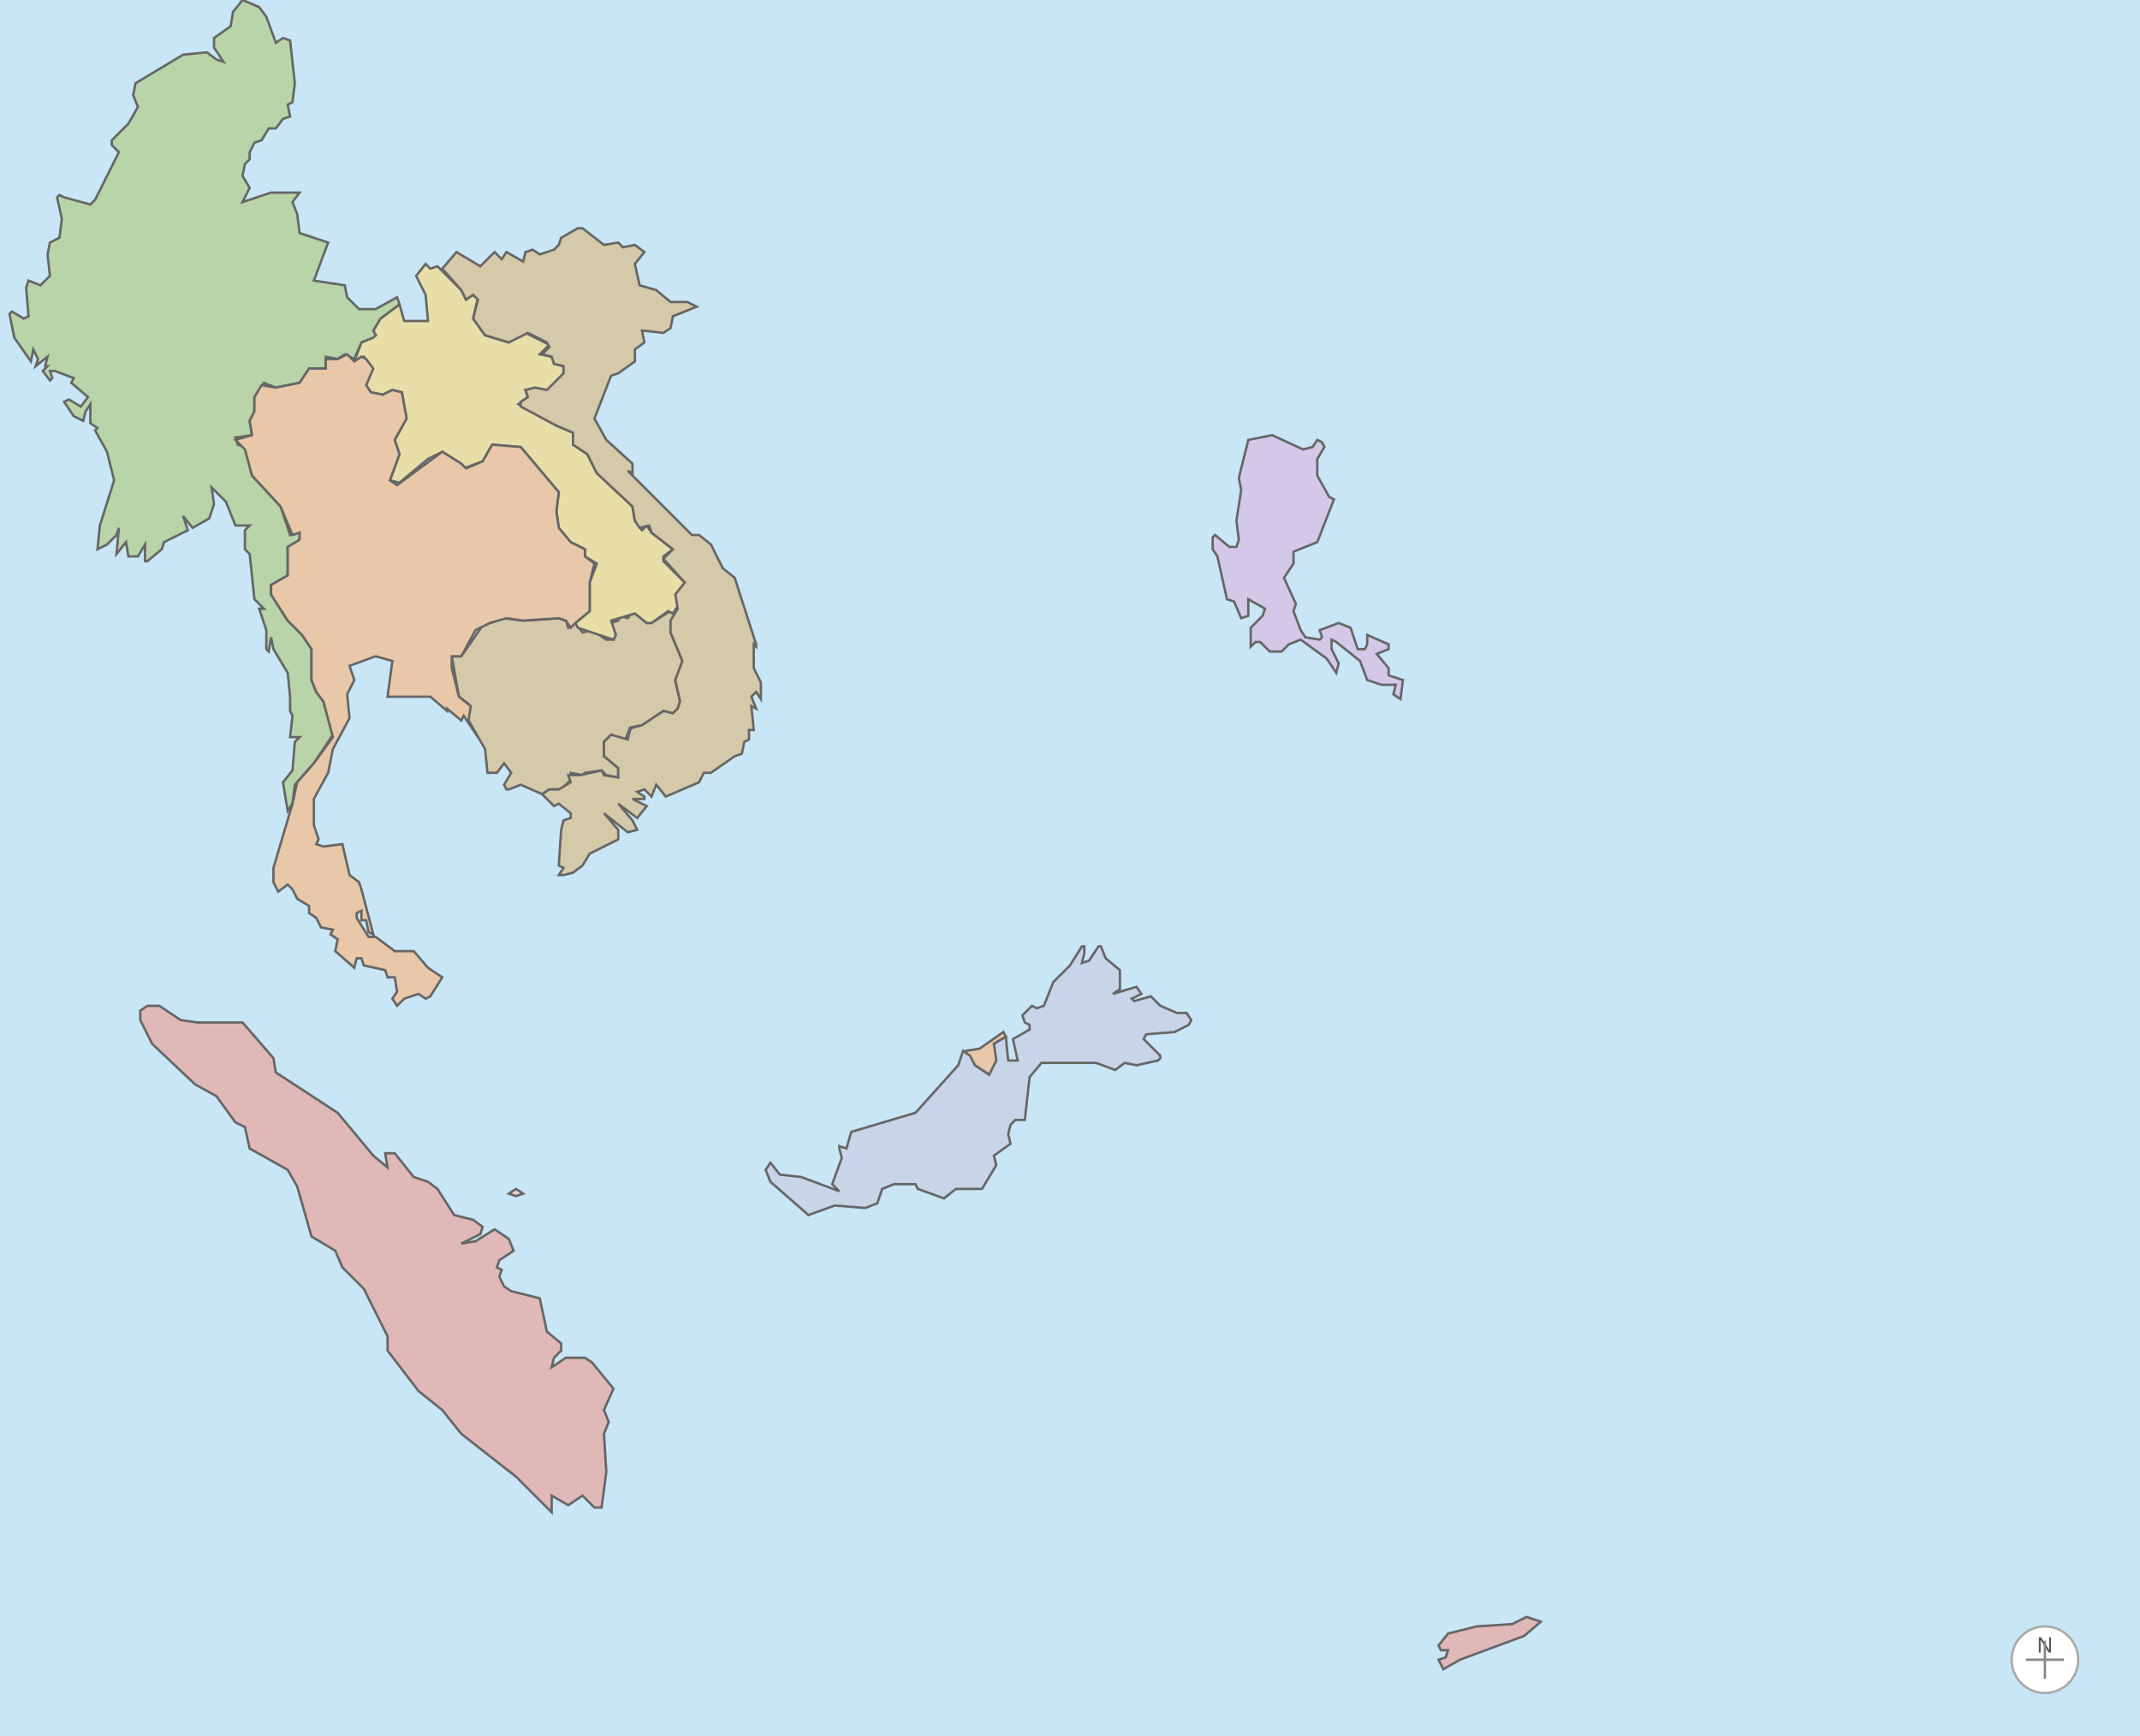
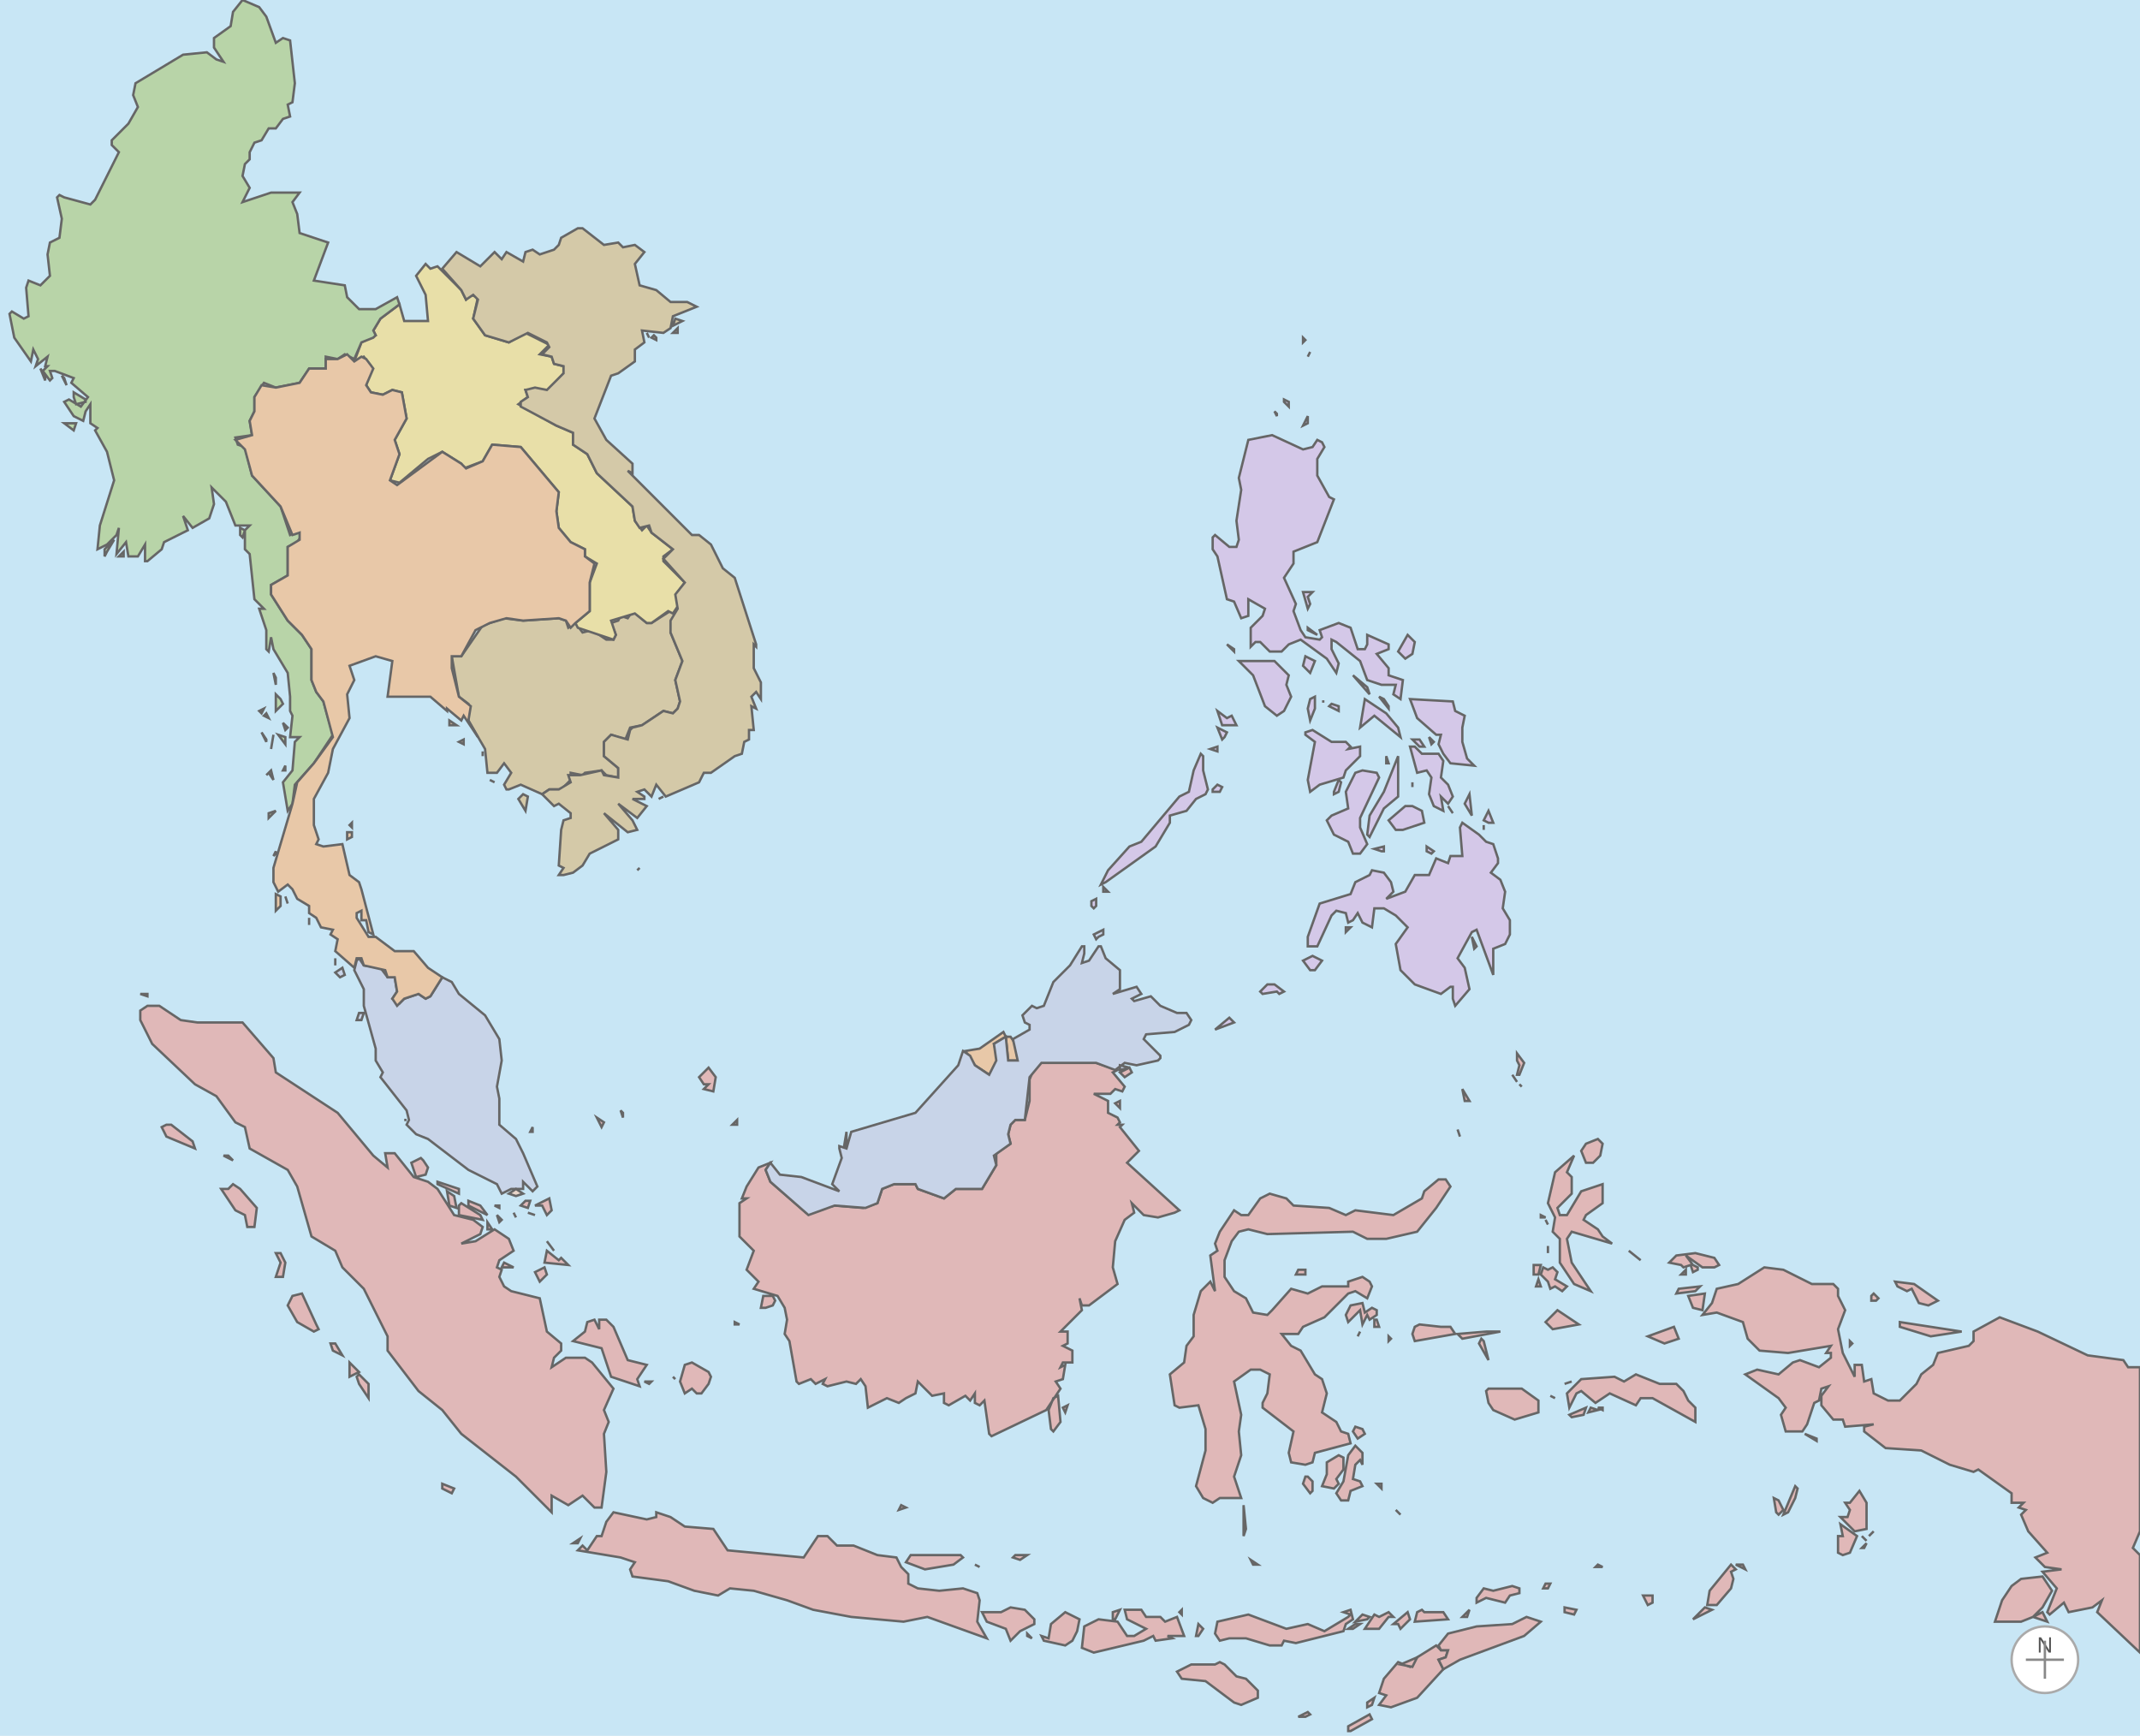
<svg xmlns="http://www.w3.org/2000/svg" viewBox="0 0 900 730">
  <rect width="900" height="730" fill="#c8e6f5" />
-   <path id="brunei" d="M 423,436 L 418,439 L 420,446 L 416,452 L 410,448 L 406,442 L 412,441 L 422,434 L 423,436 Z" fill="#e8c8a8" stroke="#666" stroke-width="1" />
-   <path id="indonesia" d="M 83,430 L 102,430 L 115,445 L 116,451 L 142,468 L 157,486 L 163,491 L 162,485 L 166,485 L 174,495 L 180,497 L 184,500 L 191,511 L 199,513 L 203,516 L 202,519 L 194,523 L 200,522 L 208,517 L 214,521 L 216,526 L 210,530 L 209,533 L 211,534 L 210,537 L 212,541 L 215,543 L 227,546 L 230,560 L 236,565 L 236,568 L 233,571 L 232,575 L 238,571 L 246,571 L 249,573 L 258,584 L 254,593 L 256,598 L 254,603 L 255,619 L 253,634 L 250,634 L 245,629 L 239,633 L 232,629 L 232,636 L 217,621 L 194,603 L 186,593 L 176,585 L 163,568 L 163,562 L 153,542 L 144,533 L 141,526 L 131,520 L 125,499 L 121,492 L 105,483 L 103,474 L 99,472 L 91,461 L 82,456 L 64,439 L 59,429 L 59,425 L 62,423 L 67,423 L 76,429 L 83,430 Z" fill="#e0b8b8" stroke="#666" stroke-width="1" />
-   <path id="cambodia" d="M 228,334 L 219,330 L 214,332 L 213,332 L 212,330 L 215,325 L 212,321 L 209,325 L 205,325 L 204,315 L 197,303 L 197,296 L 193,293 L 190,276 L 194,276 L 203,263 L 212,260 L 220,261 L 235,260 L 238,261 L 239,264 L 242,262 L 245,266 L 249,265 L 255,269 L 258,269 L 259,267 L 257,262 L 260,261 L 261,259 L 264,260 L 266,257 L 272,262 L 274,262 L 285,255 L 282,266 L 287,278 L 284,286 L 286,295 L 285,298 L 283,300 L 279,299 L 270,305 L 265,306 L 263,311 L 257,309 L 254,312 L 254,318 L 260,323 L 260,327 L 255,326 L 253,324 L 246,325 L 245,326 L 240,325 L 240,328 L 236,332 L 231,332 L 228,334 Z" fill="#d4c9a8" stroke="#666" stroke-width="1" />
+   <path id="brunei" d="M 423,436 L 425,436 L 427,439 L 428,446 L 424,446 L 423,436 Z M 423,436 L 418,439 L 420,446 L 416,452 L 410,448 L 406,442 L 412,441 L 422,434 L 423,436 Z" fill="#e8c8a8" stroke="#666" stroke-width="1" />
+   <path id="indonesia" d="M 568,728 L 567,728 L 567,726 L 576,721 L 577,723 L 568,728 Z M 549,722 L 546,722 L 550,720 L 551,721 L 549,722 Z M 577,717 L 575,718 L 575,716 L 578,714 L 577,717 Z M 515,700 L 520,705 L 524,706 L 529,711 L 529,714 L 522,717 L 519,716 L 507,707 L 497,706 L 495,703 L 501,700 L 511,700 L 513,699 L 515,700 Z M 607,702 L 596,714 L 585,718 L 580,717 L 583,713 L 580,712 L 582,706 L 588,699 L 593,701 L 596,697 L 604,692 L 606,694 L 609,694 L 608,697 L 605,698 L 607,702 Z M 434,689 L 432,688 L 432,687 L 434,689 Z M 569,685 L 567,685 L 570,683 L 572,683 L 569,685 Z M 504,688 L 503,688 L 504,683 L 506,685 L 504,688 Z M 575,681 L 570,682 L 573,679 L 576,680 L 575,681 Z M 453,686 L 451,690 L 448,692 L 439,690 L 438,688 L 441,689 L 442,683 L 448,678 L 454,681 L 453,686 Z M 593,681 L 589,685 L 588,683 L 586,683 L 592,678 L 593,681 Z M 586,680 L 584,680 L 580,685 L 574,685 L 578,679 L 580,680 L 584,678 L 586,680 Z M 861,682 L 855,680 L 859,678 L 861,682 Z M 469,681 L 468,681 L 468,678 L 471,677 L 469,681 Z M 497,679 L 496,678 L 497,677 L 497,679 Z M 598,677 L 599,678 L 607,678 L 609,681 L 595,682 L 596,678 L 598,677 Z M 658,676 L 663,677 L 662,679 L 658,678 L 658,676 Z M 565,686 L 545,691 L 540,690 L 539,692 L 534,692 L 524,689 L 517,689 L 513,690 L 511,687 L 512,682 L 525,679 L 541,685 L 550,683 L 557,686 L 567,680 L 568,679 L 565,678 L 568,677 L 569,681 L 566,683 L 565,686 Z M 714,680 L 712,681 L 717,676 L 720,677 L 714,680 Z M 482,680 L 488,680 L 490,682 L 495,680 L 498,688 L 493,688 L 491,688 L 493,689 L 486,690 L 485,688 L 481,690 L 460,695 L 455,693 L 456,684 L 462,681 L 470,682 L 474,688 L 477,688 L 482,685 L 474,681 L 473,677 L 480,677 L 482,680 Z M 431,677 L 435,681 L 435,683 L 429,686 L 425,690 L 423,685 L 415,682 L 413,678 L 421,678 L 425,676 L 431,677 Z M 695,674 L 693,675 L 691,671 L 695,671 L 695,674 Z M 639,668 L 639,670 L 635,671 L 633,674 L 625,672 L 621,674 L 621,672 L 624,668 L 628,669 L 636,667 L 639,668 Z M 651,668 L 649,668 L 650,666 L 652,666 L 651,668 Z M 855,680 L 850,682 L 839,682 L 842,673 L 846,667 L 850,664 L 859,663 L 863,669 L 859,676 L 855,680 Z M 722,675 L 718,675 L 719,669 L 728,658 L 730,660 L 728,661 L 729,664 L 728,668 L 722,675 Z M 734,660 L 730,658 L 733,658 L 734,660 Z M 412,659 L 410,658 L 412,659 Z M 674,659 L 671,659 L 672,658 L 674,659 Z M 529,658 L 527,658 L 526,656 L 529,658 Z M 401,658 L 389,660 L 381,657 L 383,654 L 387,654 L 404,654 L 405,655 L 401,658 Z M 429,656 L 426,655 L 427,654 L 432,654 L 429,656 Z M 784,651 L 783,651 L 785,649 L 784,651 Z M 243,649 L 241,649 L 244,647 L 243,649 Z M 785,648 L 783,646 L 785,648 Z M 786,646 L 788,644 L 786,646 Z M 781,646 L 778,653 L 775,654 L 773,653 L 773,646 L 775,646 L 774,641 L 781,646 Z M 282,638 L 288,642 L 300,643 L 306,652 L 338,655 L 344,646 L 348,646 L 352,650 L 359,650 L 369,654 L 377,655 L 379,659 L 382,662 L 382,666 L 386,668 L 395,669 L 405,668 L 411,670 L 412,673 L 411,682 L 415,689 L 390,680 L 380,682 L 358,680 L 342,677 L 331,673 L 317,669 L 307,668 L 302,671 L 292,669 L 281,665 L 266,663 L 265,660 L 267,657 L 261,655 L 243,652 L 245,650 L 247,652 L 251,646 L 253,646 L 255,640 L 258,636 L 272,639 L 276,638 L 276,636 L 282,638 Z M 589,637 L 587,635 L 589,637 Z M 524,643 L 523,646 L 523,633 L 524,643 Z M 381,634 L 378,635 L 379,633 L 381,634 Z M 750,635 L 748,637 L 747,636 L 746,630 L 748,631 L 750,635 Z M 785,632 L 785,643 L 780,644 L 774,638 L 777,638 L 778,635 L 776,632 L 778,632 L 782,627 L 785,632 Z M 752,636 L 750,637 L 755,625 L 756,626 L 755,630 L 752,636 Z M 190,628 L 186,626 L 186,624 L 191,626 L 190,628 Z M 581,624 L 581,626 L 579,624 L 581,624 Z M 552,627 L 551,628 L 548,624 L 549,621 L 550,621 L 552,623 L 552,627 Z M 563,624 L 561,626 L 556,625 L 558,620 L 558,615 L 563,612 L 565,613 L 565,618 L 562,622 L 563,624 Z M 573,611 L 573,616 L 572,614 L 570,616 L 569,622 L 572,623 L 573,625 L 568,627 L 567,631 L 564,631 L 562,628 L 565,623 L 567,612 L 570,608 L 573,611 Z M 764,605 L 764,606 L 759,603 L 764,605 Z M 574,603 L 571,605 L 569,602 L 570,600 L 573,601 L 574,603 Z M 672,593 L 668,594 L 669,592 L 672,593 Z M 666,595 L 661,596 L 660,595 L 667,592 L 666,595 Z M 674,592 L 674,593 L 672,592 L 674,592 Z M 449,591 L 448,594 L 447,592 L 449,591 Z M 654,588 L 652,587 L 654,588 Z M 446,598 L 443,602 L 442,601 L 441,593 L 443,588 L 445,587 L 446,598 Z M 640,584 L 647,589 L 647,594 L 637,597 L 628,593 L 626,590 L 625,585 L 626,584 L 640,584 Z M 661,581 L 658,582 L 661,581 Z M 273,582 L 271,581 L 274,581 L 273,582 Z M 284,580 L 283,579 L 284,580 Z M 693,580 L 698,582 L 705,582 L 708,585 L 710,589 L 713,592 L 713,598 L 695,588 L 690,588 L 688,591 L 677,586 L 671,590 L 665,585 L 663,586 L 660,592 L 659,586 L 665,580 L 679,579 L 683,581 L 688,578 L 693,580 Z M 155,586 L 155,588 L 151,582 L 150,579 L 151,578 L 155,582 L 155,586 Z M 298,582 L 295,586 L 293,586 L 291,584 L 288,586 L 286,581 L 288,574 L 291,573 L 298,577 L 299,579 L 298,582 Z M 151,577 L 147,579 L 147,573 L 151,577 Z M 778,566 L 778,564 L 779,565 L 778,566 Z M 144,570 L 140,568 L 139,565 L 141,565 L 144,570 Z M 626,572 L 622,565 L 623,563 L 624,564 L 626,572 Z M 585,563 L 584,564 L 584,562 L 585,563 Z M 625,560 L 631,560 L 615,563 L 613,561 L 625,560 Z M 572,560 L 571,562 L 572,560 Z M 704,558 L 706,563 L 700,565 L 693,562 L 704,558 Z M 606,558 L 610,558 L 612,561 L 595,564 L 594,561 L 595,558 L 597,557 L 606,558 Z M 799,556 L 825,560 L 812,562 L 799,558 L 799,556 Z M 311,557 L 309,557 L 309,556 L 311,557 Z M 258,558 L 264,572 L 272,574 L 268,580 L 269,583 L 257,579 L 253,567 L 241,564 L 246,560 L 247,556 L 250,555 L 252,559 L 252,555 L 255,555 L 258,558 Z M 580,558 L 578,558 L 578,555 L 579,555 L 580,558 Z M 664,557 L 653,559 L 650,556 L 655,551 L 664,557 Z M 573,548 L 574,552 L 577,550 L 579,551 L 579,553 L 576,555 L 575,553 L 573,557 L 572,551 L 567,556 L 566,553 L 568,549 L 573,548 Z M 325,549 L 322,550 L 320,550 L 321,545 L 325,545 L 326,547 L 325,549 Z M 789,547 L 787,547 L 787,545 L 788,544 L 790,546 L 789,547 Z M 132,560 L 125,556 L 121,549 L 123,545 L 127,544 L 133,557 L 134,559 L 132,560 Z M 716,551 L 712,550 L 710,545 L 717,544 L 716,551 Z M 715,541 L 713,543 L 705,544 L 706,542 L 715,541 Z M 797,539 L 805,540 L 815,547 L 811,549 L 807,548 L 804,542 L 802,543 L 798,541 L 797,539 Z M 648,541 L 646,541 L 647,538 L 648,541 Z M 709,536 L 707,536 L 709,534 L 709,536 Z M 549,534 L 549,536 L 545,536 L 546,534 L 549,534 Z M 900,575 L 900,644 L 897,651 L 900,654 L 900,695 L 882,678 L 884,673 L 880,676 L 870,678 L 868,674 L 862,679 L 861,678 L 865,668 L 859,661 L 867,660 L 860,659 L 856,655 L 861,653 L 853,644 L 850,637 L 852,635 L 849,634 L 851,632 L 846,632 L 846,628 L 832,618 L 830,619 L 820,616 L 808,610 L 793,609 L 784,602 L 784,600 L 788,599 L 776,600 L 775,597 L 771,597 L 766,591 L 766,587 L 769,583 L 766,584 L 765,589 L 763,590 L 760,599 L 758,602 L 751,602 L 749,595 L 751,592 L 748,588 L 734,578 L 739,576 L 748,578 L 754,573 L 757,572 L 765,575 L 770,571 L 770,569 L 768,569 L 770,566 L 752,569 L 740,568 L 735,563 L 733,556 L 722,552 L 716,553 L 720,548 L 722,542 L 731,540 L 742,533 L 750,534 L 762,540 L 771,540 L 773,542 L 773,545 L 776,551 L 773,559 L 775,569 L 780,579 L 780,574 L 783,574 L 784,581 L 787,580 L 788,586 L 794,589 L 799,589 L 806,582 L 808,578 L 813,574 L 815,569 L 828,566 L 830,564 L 830,560 L 841,554 L 857,560 L 878,570 L 893,572 L 895,575 L 900,575 Z M 229,533 L 230,536 L 227,539 L 225,535 L 229,533 Z M 653,533 L 655,535 L 654,538 L 659,541 L 657,543 L 654,541 L 652,542 L 651,539 L 648,536 L 649,533 L 651,534 L 653,533 Z M 647,536 L 645,536 L 645,532 L 648,532 L 647,536 Z M 216,533 L 211,533 L 212,531 L 216,533 Z M 713,527 L 721,529 L 723,532 L 721,533 L 716,533 L 709,528 L 712,532 L 714,533 L 714,534 L 712,535 L 711,532 L 708,533 L 707,532 L 702,531 L 705,528 L 713,527 Z M 119,537 L 116,537 L 118,531 L 116,527 L 118,527 L 120,531 L 119,537 Z M 235,530 L 236,529 L 239,532 L 229,531 L 230,526 L 235,530 Z M 690,530 L 685,526 L 690,530 Z M 651,527 L 651,524 L 651,527 Z M 233,526 L 230,522 L 233,526 Z M 207,517 L 205,517 L 205,514 L 207,517 Z M 651,515 L 650,513 L 651,515 Z M 650,512 L 648,512 L 648,511 L 650,512 Z M 210,514 L 209,511 L 211,513 L 210,514 Z M 217,512 L 216,510 L 217,512 Z M 225,511 L 222,510 L 225,511 Z M 203,513 L 193,511 L 193,507 L 194,506 L 202,511 L 203,513 Z M 210,507 L 210,508 L 208,507 L 210,507 Z M 205,511 L 197,507 L 197,505 L 202,507 L 205,511 Z M 221,505 L 223,505 L 222,508 L 219,507 L 221,505 Z M 231,504 L 232,509 L 230,511 L 228,507 L 225,507 L 231,504 Z M 192,508 L 189,507 L 188,501 L 191,503 L 192,508 Z M 101,500 L 108,508 L 107,516 L 104,516 L 103,511 L 99,509 L 93,500 L 96,500 L 98,498 L 101,500 Z M 193,500 L 193,502 L 184,498 L 184,497 L 193,500 Z M 604,508 L 596,518 L 583,521 L 575,521 L 569,518 L 533,519 L 525,517 L 521,518 L 518,522 L 515,530 L 515,537 L 519,543 L 524,546 L 527,552 L 533,553 L 535,551 L 543,542 L 550,544 L 556,541 L 567,541 L 567,539 L 573,537 L 576,539 L 577,541 L 575,546 L 570,543 L 567,544 L 557,554 L 548,558 L 546,561 L 539,561 L 543,566 L 547,568 L 553,578 L 556,580 L 558,586 L 556,594 L 562,598 L 564,602 L 567,603 L 568,607 L 553,611 L 552,615 L 549,616 L 543,615 L 542,611 L 544,602 L 531,592 L 531,590 L 533,586 L 534,578 L 530,576 L 526,576 L 519,581 L 522,595 L 521,602 L 522,612 L 519,621 L 522,630 L 513,630 L 510,632 L 506,630 L 503,625 L 507,610 L 507,601 L 504,591 L 496,592 L 494,591 L 492,578 L 498,573 L 499,566 L 502,562 L 502,553 L 505,543 L 509,539 L 511,543 L 509,528 L 512,526 L 511,523 L 513,518 L 519,509 L 522,511 L 525,511 L 530,504 L 534,502 L 541,504 L 544,507 L 559,508 L 566,511 L 570,509 L 586,511 L 598,504 L 599,501 L 605,496 L 608,496 L 610,499 L 604,508 Z M 178,488 L 180,491 L 179,494 L 175,495 L 173,489 L 177,487 L 178,488 Z M 656,511 L 659,511 L 665,501 L 674,498 L 674,506 L 667,511 L 666,513 L 672,517 L 674,520 L 678,523 L 661,518 L 659,521 L 661,531 L 669,543 L 662,540 L 656,531 L 656,521 L 653,518 L 654,512 L 651,506 L 654,493 L 662,486 L 659,493 L 661,495 L 661,502 L 655,508 L 656,511 Z M 98,488 L 94,486 L 96,486 L 98,488 Z M 670,489 L 667,489 L 665,484 L 667,481 L 672,479 L 674,481 L 673,486 L 670,489 Z M 614,478 L 613,475 L 614,478 Z M 82,483 L 70,478 L 68,474 L 70,473 L 72,473 L 81,480 L 82,483 Z M 310,473 L 308,473 L 310,471 L 310,473 Z M 253,474 L 251,470 L 254,472 L 253,474 Z M 262,468 L 262,470 L 261,467 L 262,468 Z M 471,466 L 469,464 L 471,463 L 471,466 Z M 618,463 L 616,463 L 615,458 L 618,463 Z M 640,457 L 639,456 L 640,457 Z M 638,455 L 636,452 L 638,455 Z M 475,449 L 476,451 L 473,453 L 471,451 L 475,449 Z M 300,459 L 296,458 L 298,456 L 296,456 L 294,453 L 298,449 L 301,453 L 300,459 Z M 470,450 L 468,451 L 473,457 L 472,459 L 469,458 L 467,460 L 460,460 L 466,463 L 466,468 L 470,470 L 471,472 L 470,473 L 472,473 L 471,474 L 479,484 L 474,489 L 496,509 L 494,510 L 487,512 L 481,511 L 476,506 L 477,510 L 473,513 L 469,522 L 468,533 L 470,540 L 458,549 L 455,549 L 454,546 L 455,551 L 446,560 L 449,560 L 449,565 L 447,566 L 451,568 L 451,571 L 451,573 L 447,573 L 446,575 L 448,574 L 447,580 L 444,581 L 446,584 L 440,593 L 417,604 L 416,603 L 414,589 L 412,591 L 410,590 L 410,586 L 408,589 L 406,587 L 399,591 L 397,590 L 397,586 L 392,587 L 386,581 L 385,586 L 381,588 L 378,590 L 373,588 L 365,592 L 364,583 L 362,580 L 360,582 L 356,581 L 348,583 L 346,582 L 347,580 L 343,582 L 341,580 L 336,582 L 335,581 L 332,564 L 330,561 L 331,555 L 330,550 L 327,545 L 317,542 L 319,539 L 314,534 L 317,526 L 311,520 L 311,506 L 314,504 L 312,504 L 314,499 L 319,491 L 324,489 L 322,492 L 324,497 L 339,510 L 351,507 L 363,508 L 369,506 L 371,500 L 376,498 L 385,498 L 386,500 L 397,504 L 402,500 L 413,500 L 419,490 L 419,485 L 425,481 L 424,477 L 425,473 L 427,471 L 431,471 L 433,463 L 433,454 L 435,449 L 439,446 L 441,447 L 450,446 L 461,447 L 470,450 Z M 639,452 L 638,452 L 639,448 L 638,446 L 638,443 L 641,447 L 639,452 Z M 83,430 L 102,430 L 115,445 L 116,451 L 142,468 L 157,486 L 163,491 L 162,485 L 166,485 L 174,495 L 180,497 L 184,500 L 191,511 L 199,513 L 203,516 L 202,519 L 194,523 L 200,522 L 208,517 L 214,521 L 216,526 L 210,530 L 209,533 L 211,534 L 210,537 L 212,541 L 215,543 L 227,546 L 230,560 L 236,565 L 236,568 L 233,571 L 232,575 L 238,571 L 246,571 L 249,573 L 258,584 L 254,593 L 256,598 L 254,603 L 255,619 L 253,634 L 250,634 L 245,629 L 239,633 L 232,629 L 232,636 L 217,621 L 194,603 L 186,593 L 176,585 L 163,568 L 163,562 L 153,542 L 144,533 L 141,526 L 131,520 L 125,499 L 121,492 L 105,483 L 103,474 L 99,472 L 91,461 L 82,456 L 64,439 L 59,429 L 59,425 L 62,423 L 67,423 L 76,429 L 83,430 Z M 62,419 L 59,418 L 62,418 L 62,419 Z" fill="#e0b8b8" stroke="#666" stroke-width="1" />
+   <path id="cambodia" d="M 208,329 L 206,328 L 208,329 Z M 203,318 L 203,316 L 203,318 Z M 228,334 L 219,330 L 214,332 L 213,332 L 212,330 L 215,325 L 212,321 L 209,325 L 205,325 L 204,315 L 197,303 L 197,296 L 193,293 L 190,276 L 194,276 L 203,263 L 212,260 L 220,261 L 235,260 L 238,261 L 239,264 L 242,262 L 245,266 L 249,265 L 255,269 L 258,269 L 259,267 L 257,262 L 260,261 L 261,259 L 264,260 L 266,257 L 272,262 L 274,262 L 285,255 L 282,266 L 287,278 L 284,286 L 286,295 L 285,298 L 283,300 L 279,299 L 270,305 L 265,306 L 263,311 L 257,309 L 254,312 L 254,318 L 260,323 L 260,327 L 255,326 L 253,324 L 246,325 L 245,326 L 240,325 L 240,328 L 236,332 L 231,332 L 228,334 Z" fill="#d4c9a8" stroke="#666" stroke-width="1" />
  <path id="laos" d="M 168,128 L 170,135 L 180,135 L 179,124 L 175,116 L 179,111 L 181,113 L 184,112 L 194,122 L 196,126 L 198,124 L 201,125 L 199,134 L 204,141 L 214,144 L 221,140 L 231,145 L 227,149 L 232,150 L 233,153 L 237,154 L 237,157 L 231,164 L 221,164 L 222,167 L 218,170 L 234,179 L 241,182 L 241,187 L 247,191 L 251,199 L 266,213 L 267,219 L 270,223 L 272,221 L 274,224 L 283,231 L 279,234 L 279,236 L 288,245 L 285,249 L 285,255 L 283,258 L 281,257 L 274,262 L 272,262 L 267,258 L 257,261 L 259,267 L 258,269 L 243,264 L 242,262 L 248,257 L 248,245 L 251,237 L 246,234 L 246,231 L 240,228 L 235,222 L 234,215 L 235,207 L 219,188 L 207,187 L 203,194 L 195,197 L 194,195 L 186,190 L 180,193 L 168,203 L 164,202 L 168,191 L 166,185 L 171,176 L 169,165 L 165,164 L 161,166 L 156,165 L 154,162 L 156,154 L 153,150 L 149,152 L 152,144 L 158,141 L 157,139 L 160,134 L 168,128 Z" fill="#e8dfa8" stroke="#666" stroke-width="1" />
-   <path id="myanmar" d="M 6,142 L 4,132 L 5,131 L 10,134 L 12,133 L 11,121 L 12,118 L 17,120 L 21,116 L 20,107 L 21,102 L 25,100 L 26,92 L 24,83 L 25,82 L 27,83 L 38,86 L 40,84 L 50,64 L 47,61 L 47,59 L 54,52 L 58,45 L 56,40 L 57,35 L 77,23 L 87,22 L 91,25 L 94,26 L 90,20 L 90,16 L 97,11 L 98,5 L 102,0 L 109,3 L 112,7 L 116,18 L 119,16 L 122,17 L 124,35 L 123,43 L 121,44 L 122,49 L 119,50 L 116,54 L 113,54 L 110,59 L 107,60 L 105,64 L 105,67 L 103,69 L 102,74 L 105,79 L 102,85 L 114,81 L 126,81 L 123,85 L 125,90 L 126,98 L 138,102 L 132,118 L 145,120 L 146,125 L 151,130 L 158,130 L 167,125 L 168,128 L 160,134 L 157,139 L 158,141 L 157,142 L 152,144 L 149,151 L 145,149 L 142,151 L 137,150 L 137,155 L 130,155 L 126,161 L 116,163 L 111,161 L 107,167 L 107,173 L 105,177 L 106,183 L 99,184 L 100,187 L 103,188 L 106,200 L 118,213 L 122,225 L 126,223 L 127,225 L 125,228 L 121,230 L 121,242 L 114,246 L 114,250 L 121,261 L 127,267 L 131,273 L 131,286 L 133,291 L 136,295 L 140,309 L 132,321 L 124,330 L 123,338 L 121,341 L 119,329 L 123,324 L 124,312 L 126,310 L 122,310 L 123,301 L 122,299 L 122,293 L 121,283 L 115,273 L 114,268 L 113,274 L 112,273 L 112,265 L 109,256 L 111,256 L 107,252 L 105,233 L 103,231 L 103,223 L 105,221 L 99,221 L 95,211 L 89,205 L 90,212 L 88,218 L 81,222 L 77,217 L 79,223 L 69,228 L 68,231 L 62,236 L 61,236 L 61,229 L 58,234 L 54,234 L 53,228 L 49,233 L 50,222 L 49,225 L 45,229 L 41,231 L 42,221 L 48,202 L 45,190 L 40,181 L 41,180 L 38,178 L 38,170 L 36,173 L 35,177 L 31,175 L 27,169 L 29,168 L 34,171 L 37,167 L 30,161 L 31,159 L 23,156 L 21,156 L 22,159 L 21,160 L 18,156 L 20,154 L 19,154 L 20,150 L 15,154 L 16,151 L 14,147 L 13,152 L 6,142 Z" fill="#b8d4a8" stroke="#666" stroke-width="1" />
-   <path id="malaysia" d="M 423,436 L 424,446 L 428,446 L 426,437 L 433,433 L 433,431 L 431,430 L 430,427 L 434,423 L 436,424 L 439,423 L 443,413 L 450,406 L 455,398 L 456,398 L 456,401 L 455,405 L 458,404 L 462,398 L 463,398 L 465,403 L 471,408 L 471,416 L 468,418 L 478,415 L 480,418 L 476,420 L 477,421 L 484,419 L 488,423 L 495,426 L 499,426 L 501,429 L 500,431 L 494,434 L 482,435 L 481,437 L 488,444 L 488,445 L 487,446 L 478,448 L 473,447 L 469,450 L 461,447 L 438,447 L 433,453 L 431,471 L 427,471 L 425,473 L 424,477 L 425,481 L 418,486 L 419,490 L 413,500 L 402,500 L 397,504 L 386,500 L 385,498 L 376,498 L 371,500 L 369,506 L 364,508 L 351,507 L 340,511 L 324,497 L 322,492 L 324,489 L 328,494 L 337,495 L 353,501 L 350,498 L 354,487 L 353,483 L 353,482 L 356,483 L 358,476 L 385,468 L 403,448 L 405,442 L 408,444 L 410,448 L 416,452 L 419,446 L 418,439 L 423,436 Z" fill="#c8d4e8" stroke="#666" stroke-width="1" />
-   <path id="philippines" d="M 535,183 L 548,189 L 552,188 L 554,185 L 556,186 L 557,188 L 554,193 L 554,200 L 559,209 L 561,210 L 554,228 L 544,232 L 544,237 L 540,243 L 545,254 L 544,257 L 547,265 L 549,268 L 555,269 L 556,268 L 555,265 L 563,262 L 568,264 L 571,273 L 574,273 L 575,271 L 575,267 L 584,271 L 584,273 L 579,275 L 584,281 L 584,284 L 590,286 L 589,294 L 586,292 L 587,288 L 581,288 L 575,286 L 572,278 L 562,270 L 560,269 L 560,273 L 563,279 L 562,283 L 558,277 L 547,269 L 542,271 L 539,274 L 534,274 L 530,270 L 528,270 L 526,272 L 526,264 L 531,259 L 532,256 L 525,252 L 525,259 L 522,260 L 519,253 L 516,252 L 512,234 L 510,231 L 510,226 L 511,225 L 517,230 L 520,230 L 521,227 L 520,219 L 522,206 L 521,201 L 525,185 L 535,183 Z" fill="#d4c8e8" stroke="#666" stroke-width="1" />
+   <path id="myanmar" d="M 6,142 L 4,132 L 5,131 L 10,134 L 12,133 L 11,121 L 12,118 L 17,120 L 21,116 L 20,107 L 21,102 L 25,100 L 26,92 L 24,83 L 25,82 L 27,83 L 38,86 L 40,84 L 50,64 L 47,61 L 47,59 L 54,52 L 58,45 L 56,40 L 57,35 L 77,23 L 87,22 L 91,25 L 94,26 L 90,20 L 90,16 L 97,11 L 98,5 L 102,0 L 109,3 L 112,7 L 116,18 L 119,16 L 122,17 L 124,35 L 123,43 L 121,44 L 122,49 L 119,50 L 116,54 L 113,54 L 110,59 L 107,60 L 105,64 L 105,67 L 103,69 L 102,74 L 105,79 L 102,85 L 114,81 L 126,81 L 123,85 L 125,90 L 126,98 L 138,102 L 132,118 L 145,120 L 146,125 L 151,130 L 158,130 L 167,125 L 168,128 L 160,134 L 157,139 L 158,141 L 157,142 L 152,144 L 149,151 L 145,149 L 142,151 L 137,150 L 137,155 L 130,155 L 126,161 L 116,163 L 111,161 L 107,167 L 107,173 L 105,177 L 106,183 L 99,184 L 100,187 L 103,188 L 106,200 L 118,213 L 122,225 L 126,223 L 127,225 L 125,228 L 121,230 L 121,242 L 114,246 L 114,250 L 121,261 L 127,267 L 131,273 L 131,286 L 133,291 L 136,295 L 140,309 L 132,321 L 124,330 L 123,338 L 121,341 L 119,329 L 123,324 L 124,312 L 126,310 L 122,310 L 123,301 L 122,299 L 122,293 L 121,283 L 115,273 L 114,268 L 113,274 L 112,273 L 112,265 L 109,256 L 111,256 L 107,252 L 105,233 L 103,231 L 103,223 L 105,221 L 99,221 L 95,211 L 89,205 L 90,212 L 88,218 L 81,222 L 77,217 L 79,223 L 69,228 L 68,231 L 62,236 L 61,236 L 61,229 L 58,234 L 54,234 L 53,228 L 49,233 L 50,222 L 49,225 L 45,229 L 41,231 L 42,221 L 48,202 L 45,190 L 40,181 L 41,180 L 38,178 L 38,170 L 36,173 L 35,177 L 31,175 L 27,169 L 29,168 L 34,171 L 37,167 L 30,161 L 31,159 L 23,156 L 21,156 L 22,159 L 21,160 L 18,156 L 20,154 L 19,154 L 20,150 L 15,154 L 16,151 L 14,147 L 13,152 L 6,142 Z M 114,343 L 113,344 L 113,342 L 116,341 L 114,343 Z M 114,324 L 115,328 L 113,325 L 112,326 L 114,324 Z M 120,324 L 119,324 L 120,322 L 120,324 Z M 114,315 L 115,309 L 114,315 Z M 120,310 L 120,313 L 117,309 L 120,310 Z M 112,311 L 112,312 L 110,308 L 112,311 Z M 120,307 L 119,304 L 121,306 L 120,307 Z M 113,302 L 111,301 L 112,300 L 113,302 Z M 111,298 L 110,300 L 109,299 L 111,298 Z M 118,294 L 119,296 L 116,299 L 116,292 L 118,294 Z M 116,285 L 116,288 L 115,283 L 116,285 Z M 52,234 L 50,234 L 52,232 L 52,234 Z M 45,232 L 44,234 L 44,231 L 48,227 L 45,232 Z M 102,226 L 101,225 L 101,222 L 103,223 L 102,226 Z M 31,181 L 27,178 L 32,178 L 31,181 Z M 31,165 L 36,168 L 36,169 L 32,170 L 31,167 L 31,165 Z M 27,159 L 28,162 L 26,158 L 27,159 Z M 19,158 L 19,160 L 17,155 L 19,158 Z" fill="#b8d4a8" stroke="#666" stroke-width="1" />
+   <path id="malaysia" d="M 423,436 L 424,446 L 428,446 L 426,437 L 433,433 L 433,431 L 431,430 L 430,427 L 434,423 L 436,424 L 439,423 L 443,413 L 450,406 L 455,398 L 456,398 L 456,401 L 455,405 L 458,404 L 462,398 L 463,398 L 465,403 L 471,408 L 471,416 L 468,418 L 478,415 L 480,418 L 476,420 L 477,421 L 484,419 L 488,423 L 495,426 L 499,426 L 501,429 L 500,431 L 494,434 L 482,435 L 481,437 L 488,444 L 488,445 L 487,446 L 478,448 L 473,447 L 469,450 L 461,447 L 438,447 L 433,453 L 431,471 L 427,471 L 425,473 L 424,477 L 425,481 L 418,486 L 419,490 L 413,500 L 402,500 L 397,504 L 386,500 L 385,498 L 376,498 L 371,500 L 369,506 L 364,508 L 351,507 L 340,511 L 324,497 L 322,492 L 324,489 L 328,494 L 337,495 L 353,501 L 350,498 L 354,487 L 353,483 L 353,482 L 356,483 L 358,476 L 385,468 L 403,448 L 405,442 L 408,444 L 410,448 L 416,452 L 419,446 L 418,439 L 423,436 Z M 475,449 L 471,450 L 471,448 L 475,449 Z M 356,482 L 355,482 L 356,476 L 356,482 Z M 224,476 L 223,476 L 224,474 L 224,476 Z M 171,471 L 170,471 L 171,471 Z M 152,429 L 150,429 L 151,426 L 153,426 L 152,429 Z M 144,407 L 145,410 L 143,411 L 141,409 L 144,407 Z M 186,411 L 190,413 L 193,418 L 204,427 L 210,437 L 211,446 L 209,457 L 210,462 L 210,473 L 217,479 L 220,485 L 226,499 L 224,501 L 220,497 L 220,500 L 215,500 L 211,502 L 209,498 L 197,492 L 180,479 L 175,477 L 171,473 L 172,471 L 171,467 L 160,453 L 161,451 L 158,446 L 158,441 L 153,423 L 153,416 L 149,408 L 150,404 L 151,403 L 153,406 L 160,407 L 163,411 L 166,411 L 167,417 L 165,420 L 168,422 L 170,420 L 176,418 L 179,420 L 181,419 L 186,411 Z M 462,394 L 461,395 L 460,393 L 464,391 L 464,393 L 462,394 Z" fill="#c8d4e8" stroke="#666" stroke-width="1" />
+   <path id="philippines" d="M 519,430 L 511,433 L 517,428 L 519,430 Z M 536,414 L 540,417 L 538,418 L 537,417 L 531,418 L 530,417 L 533,414 L 536,414 Z M 553,408 L 551,408 L 548,404 L 552,402 L 556,404 L 553,408 Z M 621,398 L 620,399 L 619,394 L 621,398 Z M 568,390 L 566,392 L 566,390 L 568,390 Z M 461,381 L 460,382 L 459,381 L 459,379 L 461,378 L 461,381 Z M 466,375 L 464,375 L 464,373 L 466,375 Z M 603,358 L 602,359 L 600,358 L 600,356 L 603,358 Z M 582,356 L 582,358 L 581,358 L 578,357 L 582,356 Z M 624,349 L 624,347 L 624,349 Z M 625,354 L 628,355 L 630,361 L 630,363 L 627,367 L 631,370 L 633,375 L 632,382 L 635,387 L 635,393 L 633,397 L 628,399 L 628,410 L 621,391 L 619,392 L 613,403 L 616,407 L 618,416 L 612,423 L 611,420 L 611,415 L 610,415 L 606,418 L 595,414 L 589,408 L 587,397 L 592,390 L 587,385 L 582,382 L 578,382 L 577,390 L 573,388 L 571,384 L 569,387 L 567,388 L 566,384 L 562,383 L 560,385 L 554,398 L 550,398 L 550,394 L 555,380 L 568,376 L 570,371 L 576,368 L 577,366 L 582,367 L 585,371 L 586,375 L 583,378 L 591,375 L 595,368 L 601,368 L 604,361 L 609,363 L 610,360 L 615,360 L 614,348 L 615,346 L 622,351 L 625,354 Z M 626,346 L 624,345 L 626,341 L 628,346 L 626,346 Z M 611,342 L 609,339 L 611,342 Z M 599,346 L 590,349 L 587,349 L 584,345 L 591,339 L 594,339 L 598,341 L 599,346 Z M 619,343 L 616,338 L 618,334 L 619,343 Z M 513,333 L 510,333 L 510,332 L 512,330 L 514,331 L 513,333 Z M 594,331 L 594,329 L 594,331 Z M 563,333 L 561,334 L 561,333 L 563,328 L 564,329 L 563,333 Z M 572,359 L 569,359 L 567,354 L 561,351 L 558,345 L 560,343 L 567,340 L 566,333 L 570,325 L 573,324 L 579,325 L 580,327 L 572,344 L 572,348 L 575,355 L 572,359 Z M 576,352 L 575,351 L 576,343 L 582,333 L 588,318 L 588,335 L 582,340 L 576,352 Z M 583,318 L 584,321 L 583,321 L 583,318 Z M 465,371 L 463,372 L 466,366 L 475,356 L 480,354 L 496,335 L 500,333 L 502,324 L 505,317 L 506,318 L 506,324 L 508,332 L 507,334 L 503,336 L 499,341 L 492,343 L 492,346 L 486,356 L 465,371 Z M 512,314 L 512,316 L 509,315 L 512,314 Z M 598,317 L 605,317 L 607,320 L 606,327 L 609,330 L 611,335 L 609,338 L 606,335 L 607,341 L 603,339 L 601,334 L 602,327 L 600,324 L 596,325 L 593,314 L 595,314 L 598,317 Z M 599,314 L 597,314 L 594,311 L 597,311 L 599,314 Z M 603,312 L 602,313 L 601,310 L 603,312 Z M 560,312 L 566,312 L 568,314 L 567,315 L 572,314 L 572,318 L 566,324 L 565,327 L 555,330 L 551,333 L 550,328 L 553,312 L 549,309 L 549,308 L 552,307 L 560,312 Z M 515,310 L 514,311 L 512,306 L 516,308 L 515,310 Z M 516,302 L 518,301 L 520,305 L 514,305 L 512,299 L 516,302 Z M 563,299 L 559,297 L 560,296 L 563,297 L 563,299 Z M 611,295 L 612,299 L 616,301 L 615,306 L 615,312 L 617,319 L 620,322 L 610,321 L 607,317 L 605,313 L 606,309 L 604,309 L 596,302 L 593,294 L 611,295 Z M 583,300 L 588,306 L 589,310 L 578,301 L 572,306 L 574,294 L 583,300 Z M 557,295 L 556,295 L 557,295 Z M 553,298 L 551,303 L 550,298 L 551,294 L 553,293 L 553,298 Z M 584,297 L 584,298 L 580,293 L 582,294 L 584,297 Z M 575,289 L 576,292 L 569,284 L 575,289 Z M 527,278 L 536,278 L 542,284 L 541,288 L 543,293 L 540,299 L 537,301 L 532,297 L 527,284 L 521,278 L 527,278 Z M 549,276 L 553,278 L 551,283 L 548,280 L 549,276 L 549,276 Z M 519,273 L 519,274 L 516,271 L 519,273 Z M 594,275 L 591,277 L 588,274 L 592,267 L 595,270 L 594,275 Z M 554,267 L 550,265 L 550,264 L 554,267 Z M 552,249 L 550,251 L 551,254 L 550,256 L 548,249 L 552,249 Z M 535,183 L 548,189 L 552,188 L 554,185 L 556,186 L 557,188 L 554,193 L 554,200 L 559,209 L 561,210 L 554,228 L 544,232 L 544,237 L 540,243 L 545,254 L 544,257 L 547,265 L 549,268 L 555,269 L 556,268 L 555,265 L 563,262 L 568,264 L 571,273 L 574,273 L 575,271 L 575,267 L 584,271 L 584,273 L 579,275 L 584,281 L 584,284 L 590,286 L 589,294 L 586,292 L 587,288 L 581,288 L 575,286 L 572,278 L 562,270 L 560,269 L 560,273 L 563,279 L 562,283 L 558,277 L 547,269 L 542,271 L 539,274 L 534,274 L 530,270 L 528,270 L 526,272 L 526,264 L 531,259 L 532,256 L 525,252 L 525,259 L 522,260 L 519,253 L 516,252 L 512,234 L 510,231 L 510,226 L 511,225 L 517,230 L 520,230 L 521,227 L 520,219 L 522,206 L 521,201 L 525,185 L 535,183 Z M 550,178 L 548,179 L 550,175 L 550,178 Z M 537,174 L 537,175 L 536,173 L 537,174 Z M 542,169 L 542,171 L 540,169 L 540,168 L 542,169 Z M 550,150 L 551,148 L 550,150 Z M 549,143 L 548,144 L 548,142 L 549,143 Z" fill="#d4c8e8" stroke="#666" stroke-width="1" />
  <path id="singapore" d="M 220,502 L 217,503 L 214,502 L 217,500 L 220,502 Z" fill="#e8d4c8" stroke="#666" stroke-width="1" />
-   <path id="thailand" d="M 242,262 L 240,264 L 238,261 L 235,260 L 220,261 L 213,260 L 206,262 L 200,265 L 194,276 L 190,276 L 190,281 L 193,293 L 198,297 L 197,303 L 201,310 L 195,301 L 194,303 L 188,298 L 188,299 L 181,293 L 163,293 L 165,278 L 158,276 L 147,280 L 149,286 L 146,292 L 147,302 L 140,315 L 138,325 L 132,336 L 132,347 L 134,353 L 133,355 L 136,356 L 144,355 L 147,368 L 151,371 L 152,374 L 157,393 L 155,392 L 154,387 L 152,387 L 152,383 L 150,384 L 150,386 L 155,394 L 158,394 L 166,400 L 174,400 L 180,407 L 186,411 L 181,419 L 179,420 L 176,418 L 170,420 L 167,423 L 165,420 L 167,417 L 166,411 L 163,411 L 162,408 L 153,406 L 152,403 L 150,403 L 149,407 L 141,400 L 142,395 L 139,393 L 140,391 L 135,390 L 133,386 L 130,384 L 130,381 L 125,378 L 123,374 L 121,372 L 117,375 L 115,371 L 115,365 L 123,338 L 125,329 L 132,321 L 140,310 L 136,295 L 133,291 L 131,286 L 131,273 L 127,267 L 121,261 L 114,250 L 114,246 L 121,242 L 121,230 L 126,227 L 126,224 L 123,225 L 118,213 L 106,200 L 103,189 L 99,185 L 106,183 L 105,177 L 107,173 L 107,167 L 110,162 L 116,163 L 126,161 L 130,155 L 137,155 L 137,151 L 142,151 L 146,149 L 149,152 L 152,150 L 154,151 L 157,155 L 154,162 L 156,165 L 161,166 L 165,164 L 169,165 L 171,176 L 166,185 L 168,191 L 164,202 L 167,204 L 186,190 L 194,195 L 196,197 L 203,194 L 207,187 L 219,188 L 235,207 L 234,215 L 235,222 L 240,228 L 246,231 L 246,234 L 250,237 L 248,245 L 248,257 L 242,262 Z" fill="#e8c8a8" stroke="#666" stroke-width="1" />
-   <path id="timor-leste" d="M 607,702 L 605,698 L 608,697 L 609,694 L 606,694 L 605,692 L 609,687 L 621,684 L 636,683 L 642,680 L 648,682 L 641,688 L 614,698 L 607,702 Z" fill="#e0b8b8" stroke="#666" stroke-width="1" />
-   <path id="vietnam" d="M 186,113 L 192,106 L 202,112 L 208,106 L 211,109 L 213,106 L 220,110 L 221,106 L 224,105 L 227,107 L 233,105 L 235,103 L 236,100 L 243,96 L 245,96 L 254,103 L 260,102 L 262,104 L 267,103 L 271,106 L 267,111 L 269,120 L 276,122 L 282,127 L 289,127 L 293,129 L 283,133 L 282,138 L 279,140 L 270,139 L 271,144 L 267,147 L 267,152 L 260,157 L 257,158 L 250,176 L 255,185 L 266,195 L 266,199 L 264,198 L 291,225 L 294,225 L 299,229 L 304,239 L 309,243 L 318,271 L 318,272 L 317,271 L 317,281 L 320,287 L 320,294 L 318,291 L 316,293 L 318,298 L 316,297 L 317,307 L 315,307 L 315,311 L 313,312 L 312,317 L 309,318 L 299,325 L 296,325 L 294,329 L 280,335 L 276,330 L 274,335 L 271,332 L 268,333 L 271,335 L 271,336 L 266,336 L 272,339 L 268,344 L 260,338 L 266,345 L 268,349 L 264,350 L 254,342 L 260,349 L 260,353 L 248,359 L 245,364 L 241,367 L 237,368 L 235,368 L 237,365 L 235,364 L 236,349 L 237,345 L 240,344 L 240,342 L 235,338 L 233,339 L 228,334 L 231,332 L 235,332 L 240,329 L 239,326 L 244,326 L 253,324 L 254,326 L 260,327 L 260,323 L 254,318 L 254,312 L 257,309 L 264,311 L 265,307 L 266,306 L 270,305 L 279,299 L 283,300 L 285,298 L 286,295 L 284,286 L 287,278 L 282,266 L 282,261 L 285,256 L 284,250 L 288,245 L 279,235 L 283,231 L 274,224 L 273,221 L 269,222 L 267,219 L 266,213 L 251,199 L 247,191 L 241,187 L 241,182 L 234,179 L 219,171 L 219,169 L 222,167 L 221,164 L 225,163 L 230,164 L 237,157 L 237,154 L 233,153 L 232,150 L 228,149 L 231,146 L 230,144 L 222,140 L 214,144 L 204,141 L 199,134 L 201,126 L 199,124 L 196,126 L 194,122 L 186,113 Z" fill="#d4c9a8" stroke="#666" stroke-width="1" />
+   <path id="thailand" d="M 242,262 L 240,264 L 238,261 L 235,260 L 220,261 L 213,260 L 206,262 L 200,265 L 194,276 L 190,276 L 190,281 L 193,293 L 198,297 L 197,303 L 201,310 L 195,301 L 194,303 L 188,298 L 188,299 L 181,293 L 163,293 L 165,278 L 158,276 L 147,280 L 149,286 L 146,292 L 147,302 L 140,315 L 138,325 L 132,336 L 132,347 L 134,353 L 133,355 L 136,356 L 144,355 L 147,368 L 151,371 L 152,374 L 157,393 L 155,392 L 154,387 L 152,387 L 152,383 L 150,384 L 150,386 L 155,394 L 158,394 L 166,400 L 174,400 L 180,407 L 186,411 L 181,419 L 179,420 L 176,418 L 170,420 L 167,423 L 165,420 L 167,417 L 166,411 L 163,411 L 162,408 L 153,406 L 152,403 L 150,403 L 149,407 L 141,400 L 142,395 L 139,393 L 140,391 L 135,390 L 133,386 L 130,384 L 130,381 L 125,378 L 123,374 L 121,372 L 117,375 L 115,371 L 115,365 L 123,338 L 125,329 L 132,321 L 140,310 L 136,295 L 133,291 L 131,286 L 131,273 L 127,267 L 121,261 L 114,250 L 114,246 L 121,242 L 121,230 L 126,227 L 126,224 L 123,225 L 118,213 L 106,200 L 103,189 L 99,185 L 106,183 L 105,177 L 107,173 L 107,167 L 110,162 L 116,163 L 126,161 L 130,155 L 137,155 L 137,151 L 142,151 L 146,149 L 149,152 L 152,150 L 154,151 L 157,155 L 154,162 L 156,165 L 161,166 L 165,164 L 169,165 L 171,176 L 166,185 L 168,191 L 164,202 L 167,204 L 186,190 L 194,195 L 196,197 L 203,194 L 207,187 L 219,188 L 235,207 L 234,215 L 235,222 L 240,228 L 246,231 L 246,234 L 250,237 L 248,245 L 248,257 L 242,262 Z M 141,406 L 141,403 L 141,406 Z M 130,386 L 130,389 L 130,386 Z M 121,380 L 120,377 L 121,380 Z M 118,381 L 116,383 L 116,376 L 118,377 L 118,381 Z M 116,359 L 115,360 L 116,358 L 116,359 Z M 148,350 L 148,352 L 146,353 L 146,350 L 148,350 Z M 148,348 L 147,347 L 148,346 L 148,348 Z M 195,311 L 195,313 L 193,312 L 195,311 Z M 192,305 L 189,305 L 189,303 L 192,305 Z" fill="#e8c8a8" stroke="#666" stroke-width="1" />
+   <path id="timor-leste" d="M 596,697 L 594,701 L 589,700 L 596,697 Z M 607,702 L 605,698 L 608,697 L 609,694 L 606,694 L 605,692 L 609,687 L 621,684 L 636,683 L 642,680 L 648,682 L 641,688 L 614,698 L 607,702 Z M 618,677 L 617,680 L 615,680 L 618,677 Z" fill="#e0b8b8" stroke="#666" stroke-width="1" />
+   <path id="vietnam" d="M 186,113 L 192,106 L 202,112 L 208,106 L 211,109 L 213,106 L 220,110 L 221,106 L 224,105 L 227,107 L 233,105 L 235,103 L 236,100 L 243,96 L 245,96 L 254,103 L 260,102 L 262,104 L 267,103 L 271,106 L 267,111 L 269,120 L 276,122 L 282,127 L 289,127 L 293,129 L 283,133 L 282,138 L 279,140 L 270,139 L 271,144 L 267,147 L 267,152 L 260,157 L 257,158 L 250,176 L 255,185 L 266,195 L 266,199 L 264,198 L 291,225 L 294,225 L 299,229 L 304,239 L 309,243 L 318,271 L 318,272 L 317,271 L 317,281 L 320,287 L 320,294 L 318,291 L 316,293 L 318,298 L 316,297 L 317,307 L 315,307 L 315,311 L 313,312 L 312,317 L 309,318 L 299,325 L 296,325 L 294,329 L 280,335 L 276,330 L 274,335 L 271,332 L 268,333 L 271,335 L 271,336 L 266,336 L 272,339 L 268,344 L 260,338 L 266,345 L 268,349 L 264,350 L 254,342 L 260,349 L 260,353 L 248,359 L 245,364 L 241,367 L 237,368 L 235,368 L 237,365 L 235,364 L 236,349 L 237,345 L 240,344 L 240,342 L 235,338 L 233,339 L 228,334 L 231,332 L 235,332 L 240,329 L 239,326 L 244,326 L 253,324 L 254,326 L 260,327 L 260,323 L 254,318 L 254,312 L 257,309 L 264,311 L 265,307 L 266,306 L 270,305 L 279,299 L 283,300 L 285,298 L 286,295 L 284,286 L 287,278 L 282,266 L 282,261 L 285,256 L 284,250 L 288,245 L 279,235 L 283,231 L 274,224 L 273,221 L 269,222 L 267,219 L 266,213 L 251,199 L 247,191 L 241,187 L 241,182 L 234,179 L 219,171 L 219,169 L 222,167 L 221,164 L 225,163 L 230,164 L 237,157 L 237,154 L 233,153 L 232,150 L 228,149 L 231,146 L 230,144 L 222,140 L 214,144 L 204,141 L 199,134 L 201,126 L 199,124 L 196,126 L 194,122 L 186,113 Z M 268,366 L 269,365 L 268,366 Z M 222,335 L 221,341 L 218,336 L 220,334 L 222,335 Z M 279,335 L 277,336 L 279,335 Z M 276,143 L 274,142 L 275,141 L 276,142 L 276,143 Z M 273,142 L 272,140 L 273,142 Z M 285,140 L 283,140 L 285,138 L 285,140 Z M 287,135 L 283,137 L 284,134 L 287,135 Z" fill="#d4c9a8" stroke="#666" stroke-width="1" />
  <g transform="translate(860,698)">
    <circle r="14" fill="white" stroke="#aaa" stroke-width="1" />
    <text x="0" y="-3" font-family="sans-serif" font-size="9" fill="#555" text-anchor="middle">N</text>
    <line x1="0" y1="-8" x2="0" y2="8" stroke="#888" stroke-width="1" />
    <line x1="-8" y1="0" x2="8" y2="0" stroke="#888" stroke-width="1" />
  </g>
</svg>
